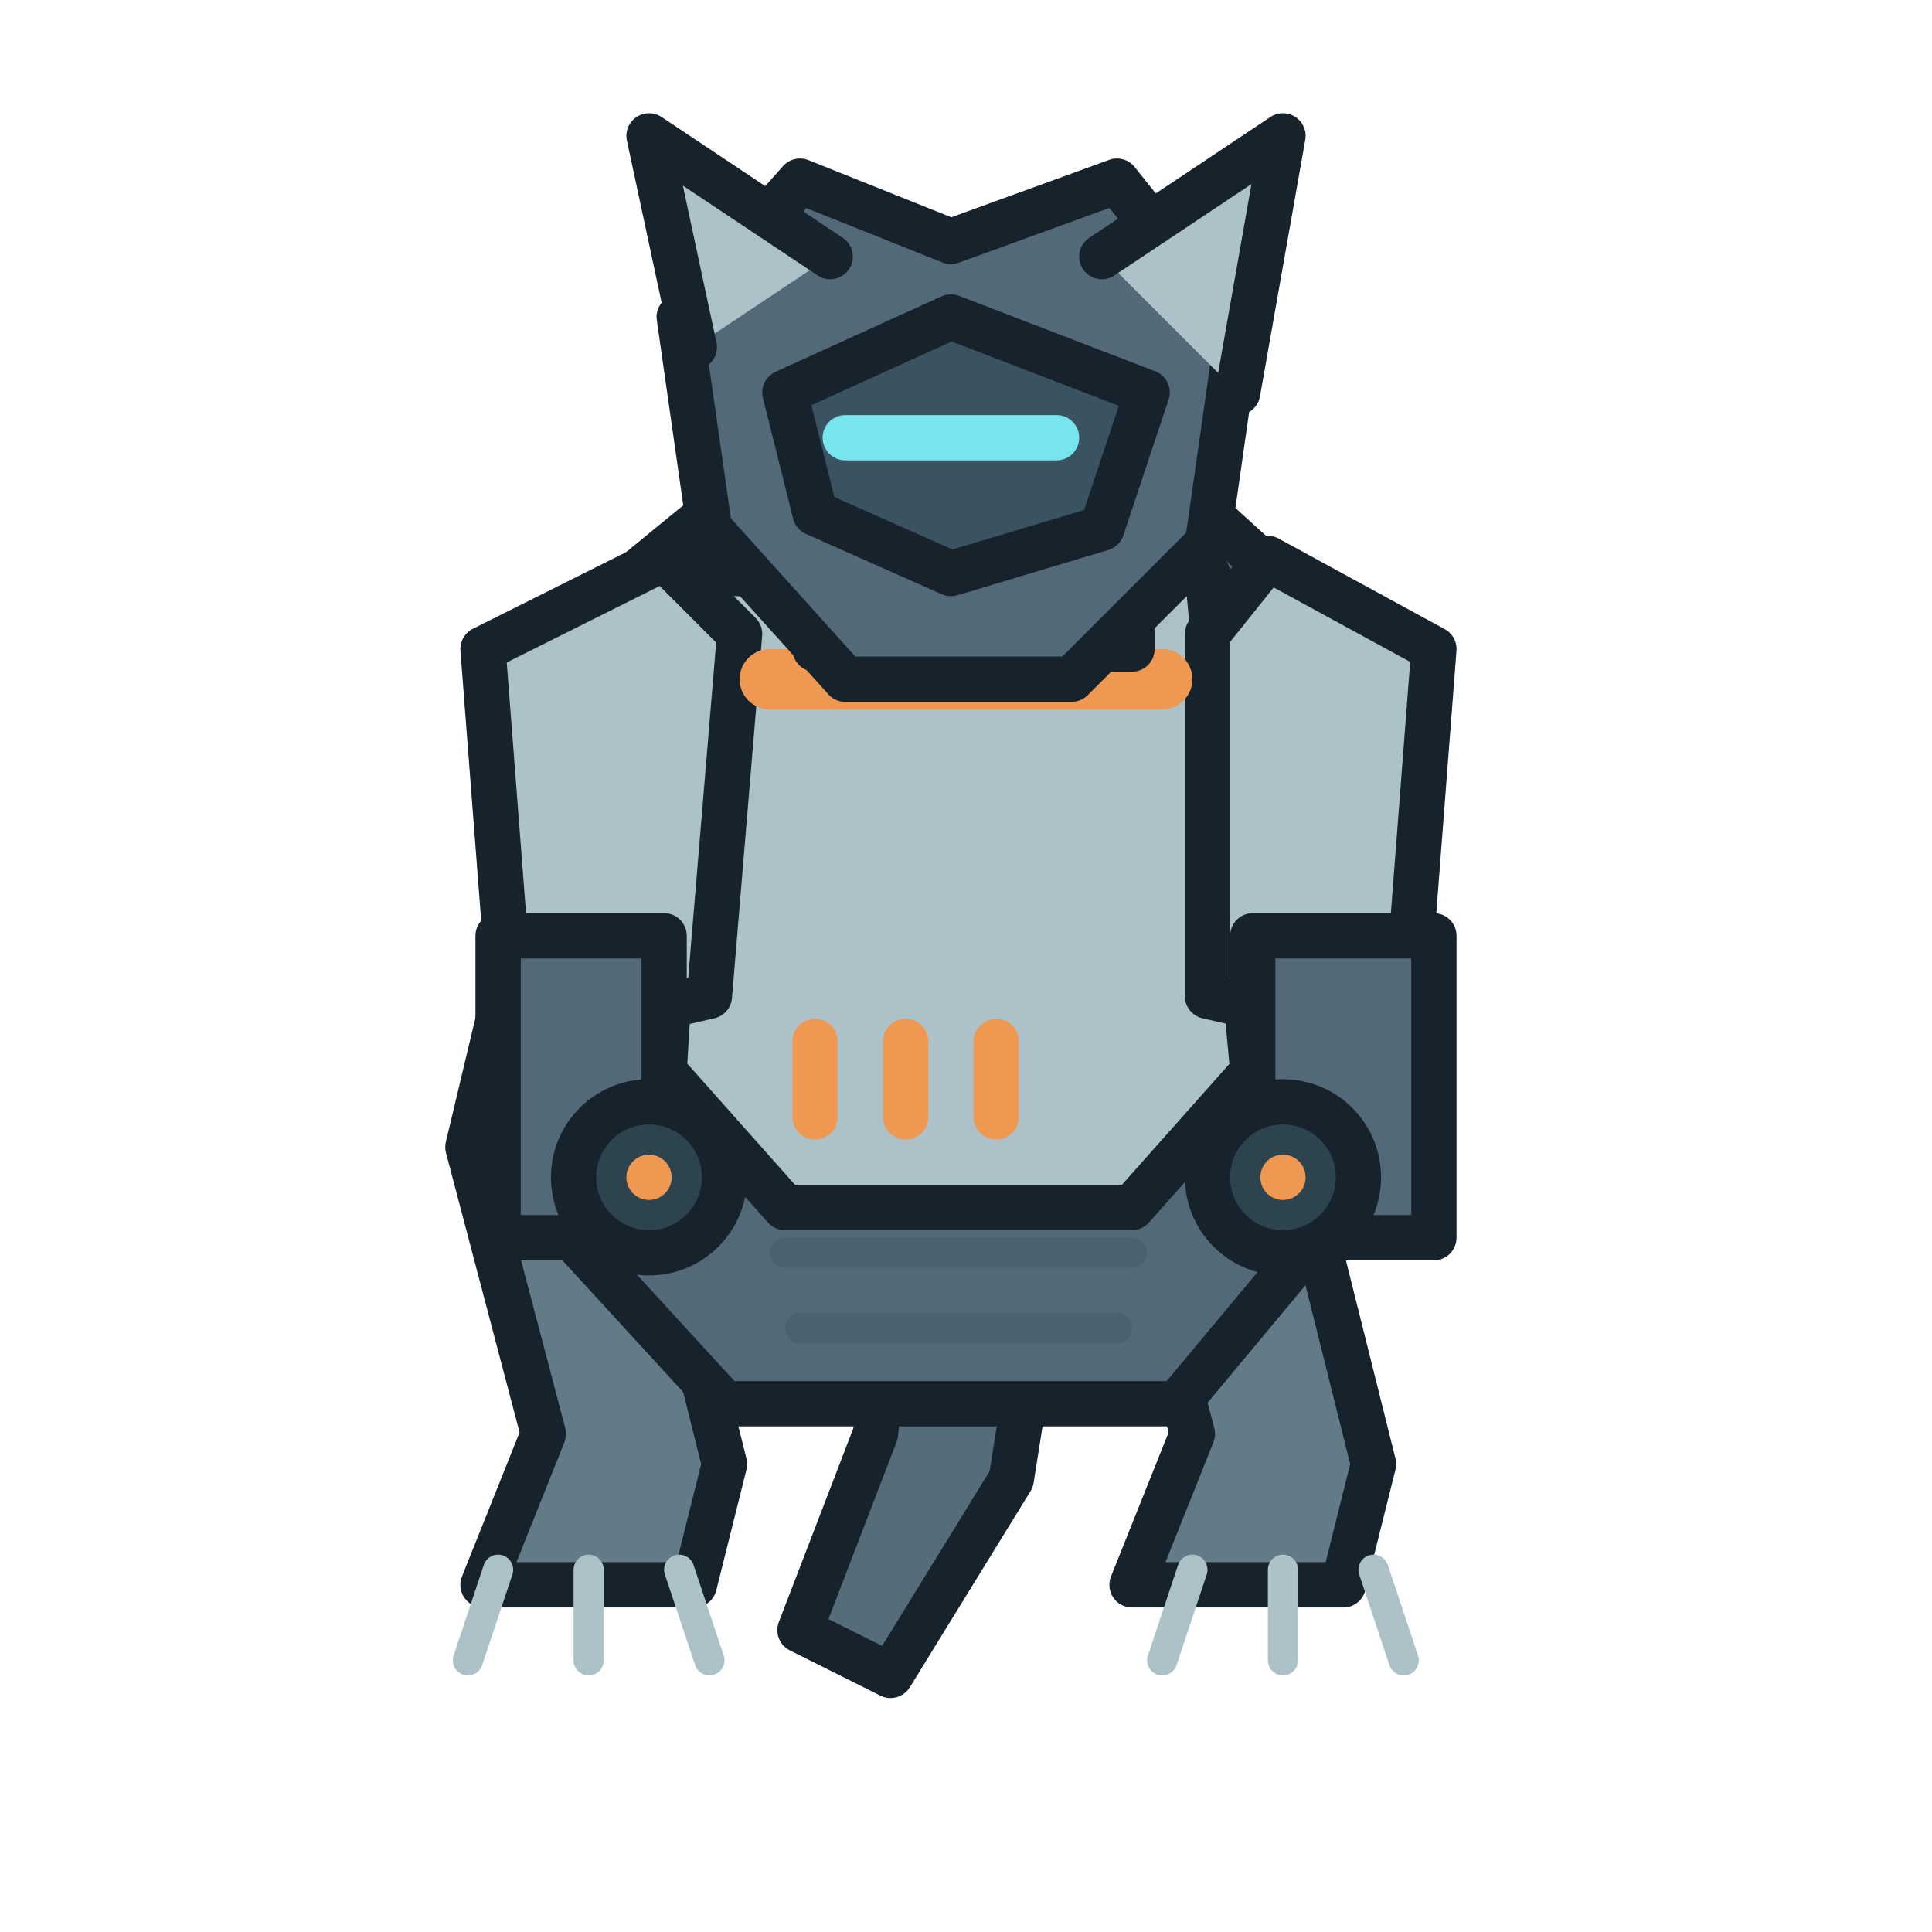
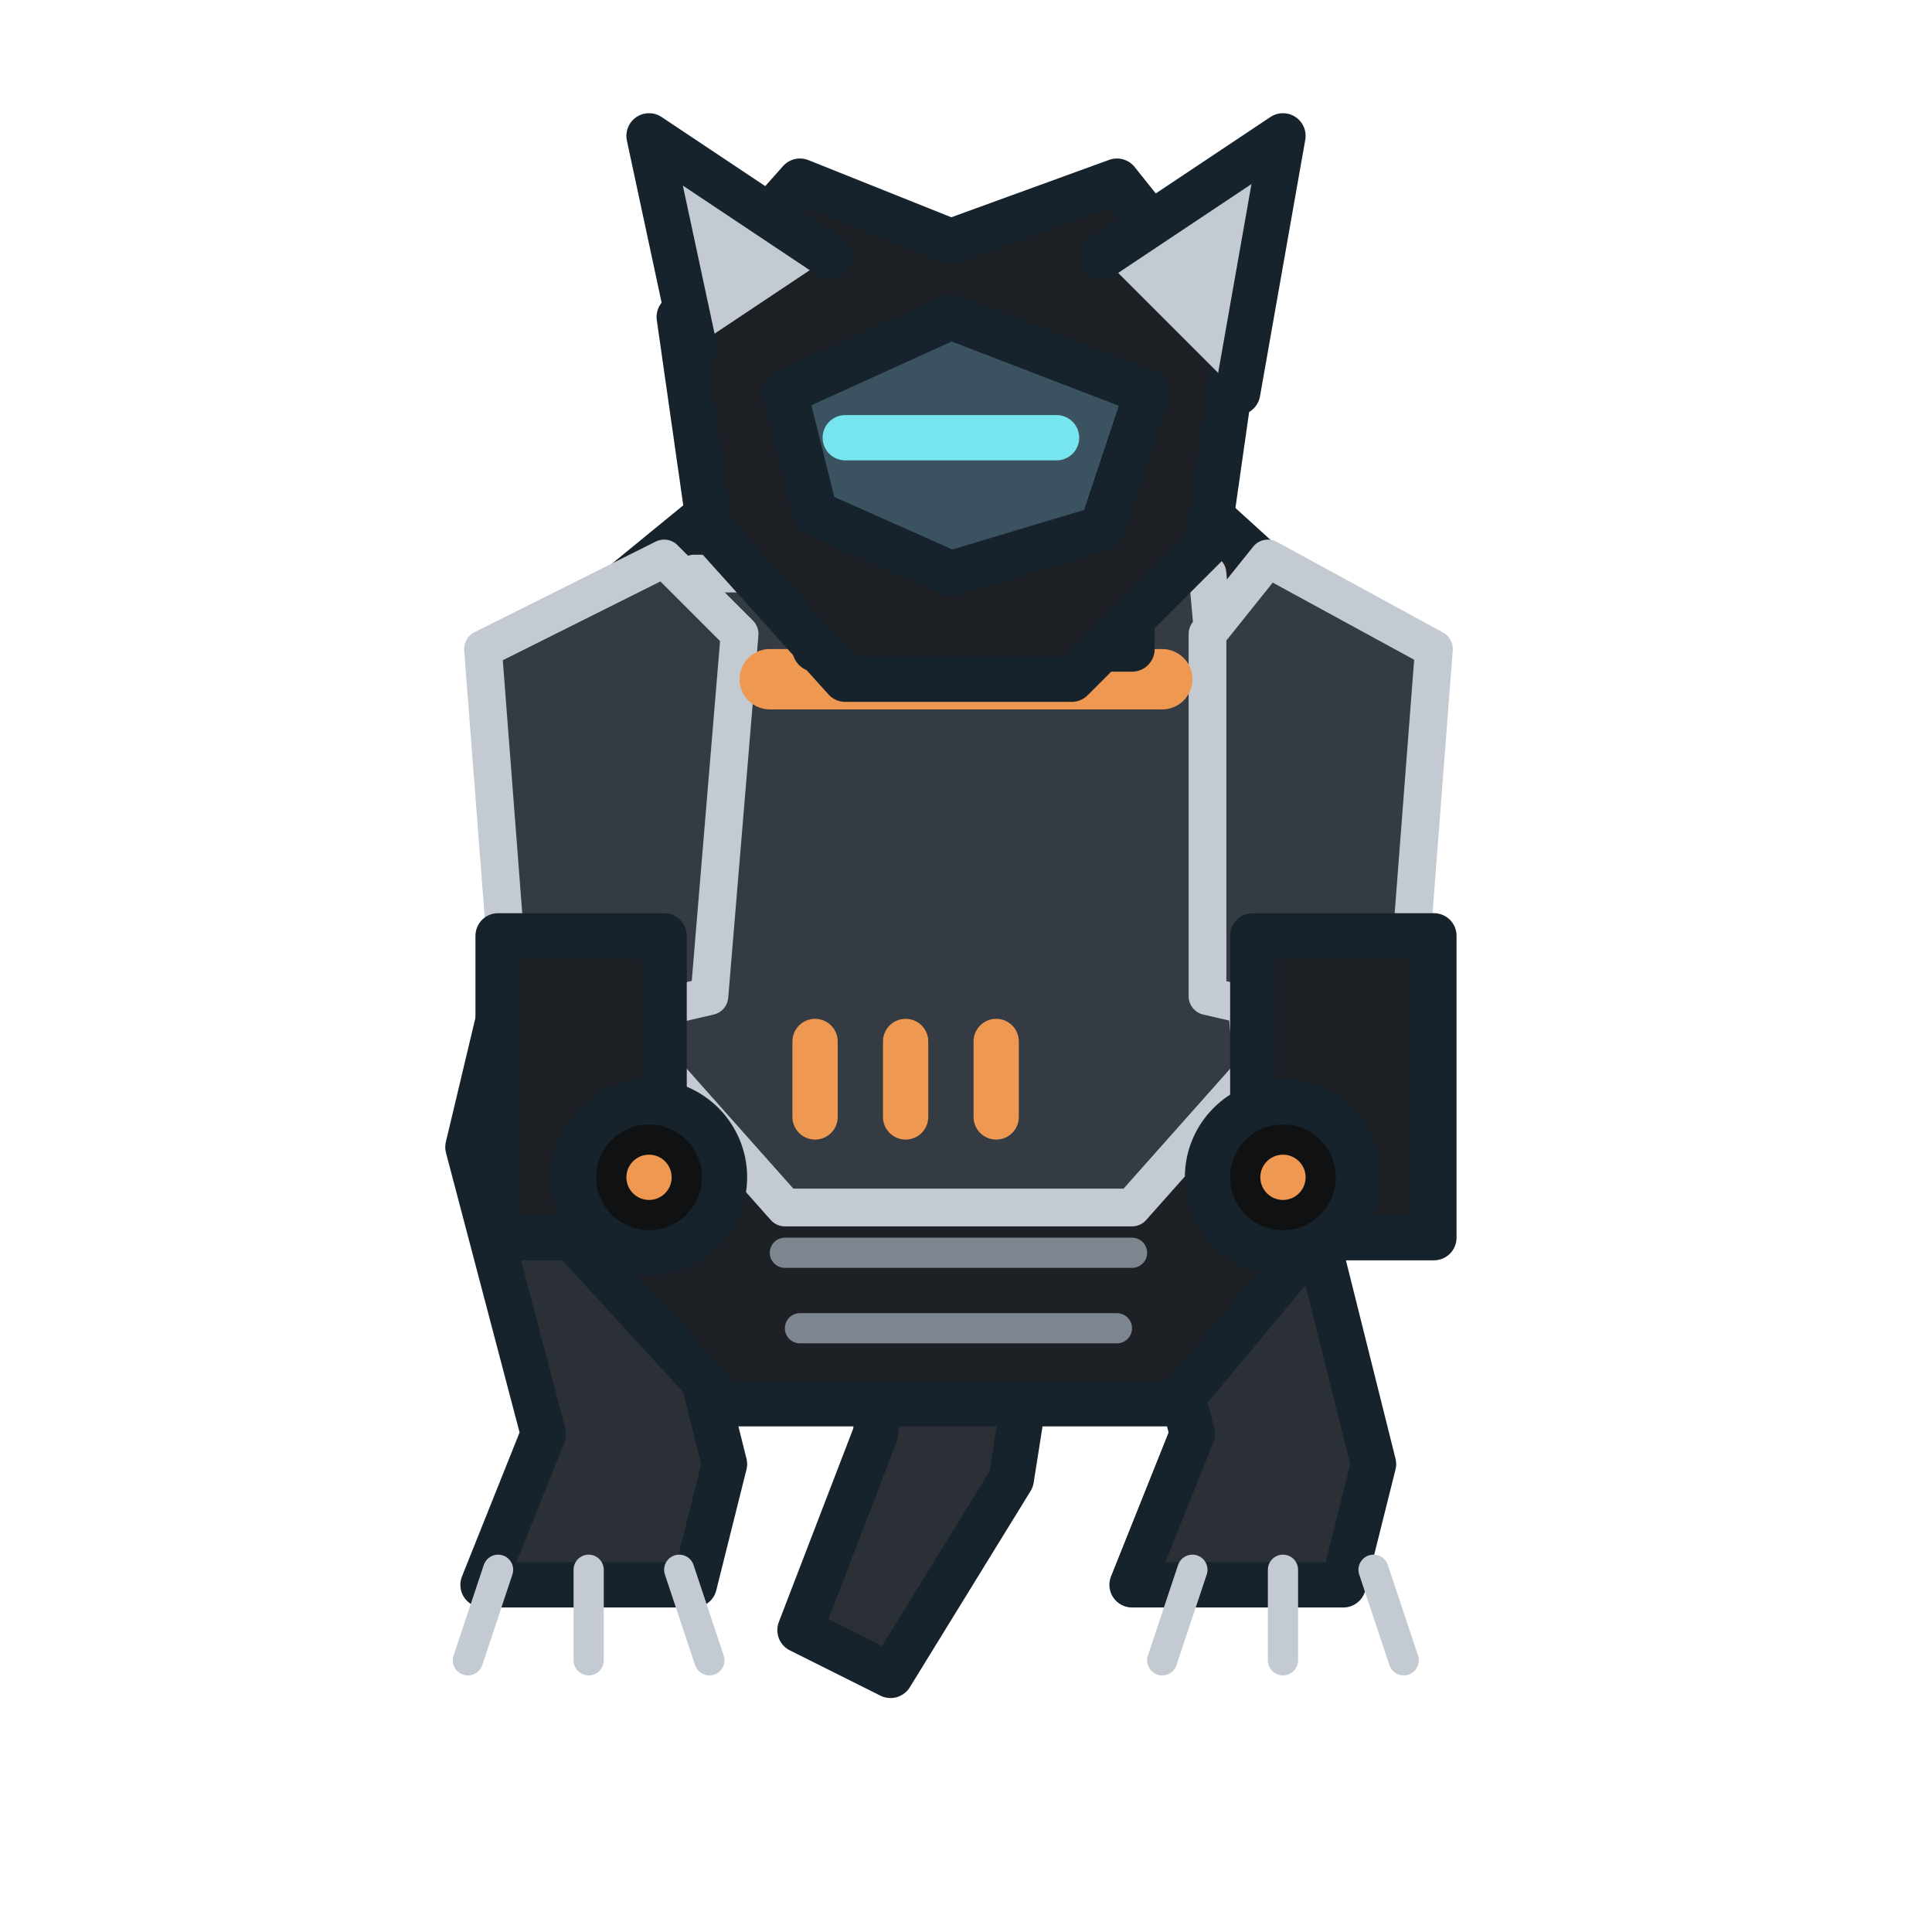
<svg xmlns="http://www.w3.org/2000/svg" width="128" height="128" viewBox="0 0 128 128">
  <g stroke="#17232c" stroke-width="3" stroke-linecap="round" stroke-linejoin="round">
    <g id="part-frontFar">
-       <path d="M36 55 31 76 36 95 32 105 46 105 48 97 43 77 48 58Z" fill="#637b87" />
-       <path d="M33 104 31 110 M39 104V110 M45 104 47 110" stroke="#adc2c8" stroke-width="2" />
+       <path d="M36 55 31 76 36 95 32 105 46 105 48 97 43 77 48 58Z" fill="#2b3036" />
+       <path d="M33 104 31 110 M39 104V110 M45 104 47 110" stroke="#c3cad1" stroke-width="2" />
    </g>
    <g id="part-frontNear">
-       <path d="M79 55 74 76 79 95 75 105 89 105 91 97 86 77 91 58Z" fill="#637b87" />
-       <path d="M79 104 77 110 M85 104V110 M91 104 93 110" stroke="#adc2c8" stroke-width="2" />
+       <path d="M79 55 74 76 79 95 75 105 89 105 91 97 86 77 91 58Z" fill="#2b3036" />
+       <path d="M79 104 77 110 M85 104V110 M91 104 93 110" stroke="#c3cad1" stroke-width="2" />
    </g>
    <g id="part-body">
-       <path d="M60 77 58 95 53 108 59 111 67 98 70 79" fill="#566d79" />
-       <path d="M36 43 47 34 80 34 91 44 88 81 78 93 48 93 37 81Z" fill="#536978" />
-       <path d="M46 38H80L83 71 75 80H52L44 71Z" fill="#adc2c8" />
-       <path d="M52 83H75 M53 88H74" stroke="#4a626f" stroke-width="2" />
-       <path d="M32 43 44 37 49 42 47 66 34 69Z M80 42 84 37 95 43 93 69 80 66Z" fill="#adc2c8" />
+       <path d="M60 77 58 95 53 108 59 111 67 98 70 79" fill="#2b3036" />
+       <path d="M36 43 47 34 80 34 91 44 88 81 78 93 48 93 37 81Z" fill="#1d2125" />
+       <path d="M46 38H80L83 71 75 80H52L44 71Z" fill="#353b42" stroke="#c3cad1" stroke-width="2.5" />
+       <path d="M52 83H75 M53 88H74" stroke="#7d868f" stroke-width="2" />
+       <path d="M32 43 44 37 49 42 47 66 34 69Z M80 42 84 37 95 43 93 69 80 66Z" fill="#353b42" stroke="#c3cad1" stroke-width="2.5" />
      <path d="M51 45H77" stroke="#ee9851" stroke-width="4" />
      <path d="M54 69v5" stroke="#ee9851" stroke-width="3" />
      <path d="M60 69v5" stroke="#ee9851" stroke-width="3" />
      <path d="M66 69v5" stroke="#ee9851" stroke-width="3" />
-       <path d="M55 36 57 29H71L75 36V43H54Z" fill="#304550" />
-       <path d="M33 62H44V82H33Z M83 62H95V82H83Z" fill="#536978" />
-       <path d="M47 35 45 21 53 12 63 16 74 12 82 22 80 36 71 45H56Z" fill="#536978" />
-       <path d="M46 23 43 9 55 17 M73 17 85 9 82 26" fill="#adc2c8" />
+       <path d="M55 36 57 29H71L75 36V43H54Z" fill="#2b3036" />
+       <path d="M33 62H44V82H33Z M83 62H95V82H83Z" fill="#1d2125" />
+       <path d="M47 35 45 21 53 12 63 16 74 12 82 22 80 36 71 45H56Z" fill="#1d2125" />
+       <path d="M46 23 43 9 55 17 M73 17 85 9 82 26" fill="#c3cad1" />
      <path d="M52 26 63 21 76 26 73 35 63 38 54 34Z" fill="#3b5361" />
      <path d="M56 29H70" stroke="#76e5ed" stroke-width="3" />
-       <circle cx="43" cy="78" r="5" fill="#2d444f" />
+       <circle cx="43" cy="78" r="5" fill="#0f1113" />
      <circle cx="43" cy="78" r="1.5" fill="#ee9851" stroke="none" />
-       <circle cx="85" cy="78" r="5" fill="#2d444f" />
+       <circle cx="85" cy="78" r="5" fill="#0f1113" />
      <circle cx="85" cy="78" r="1.5" fill="#ee9851" stroke="none" />
    </g>
  </g>
</svg>
